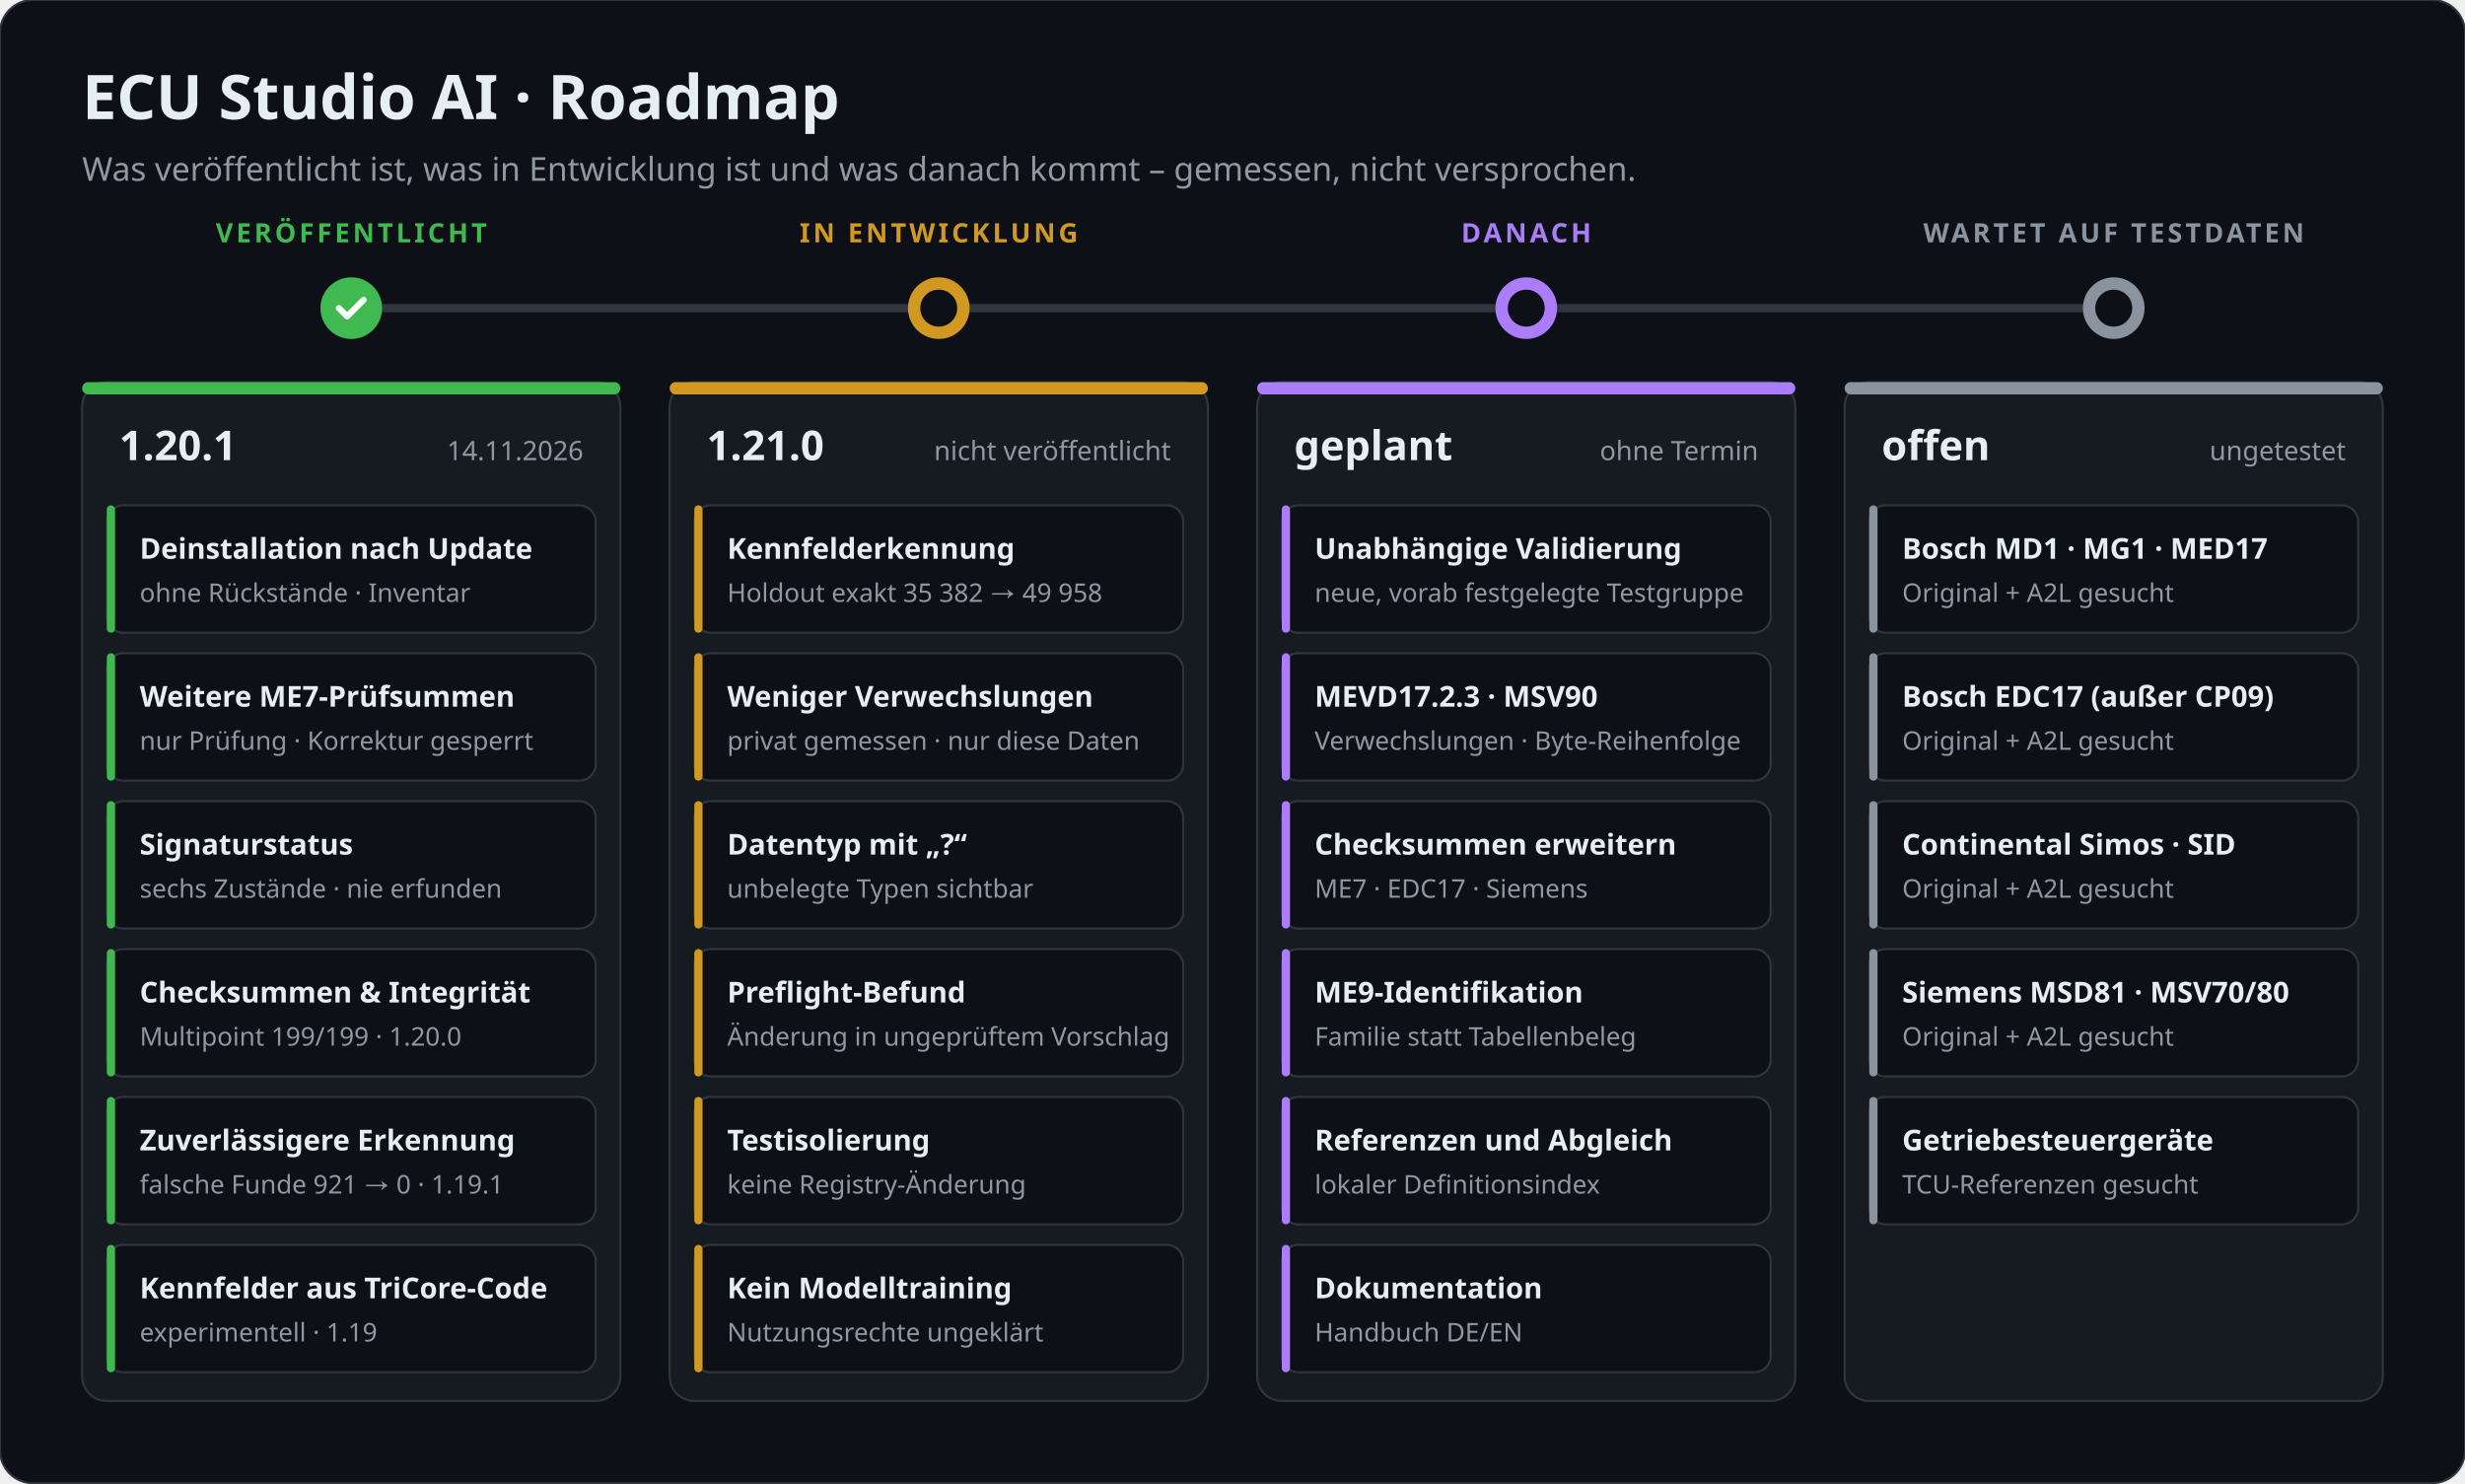
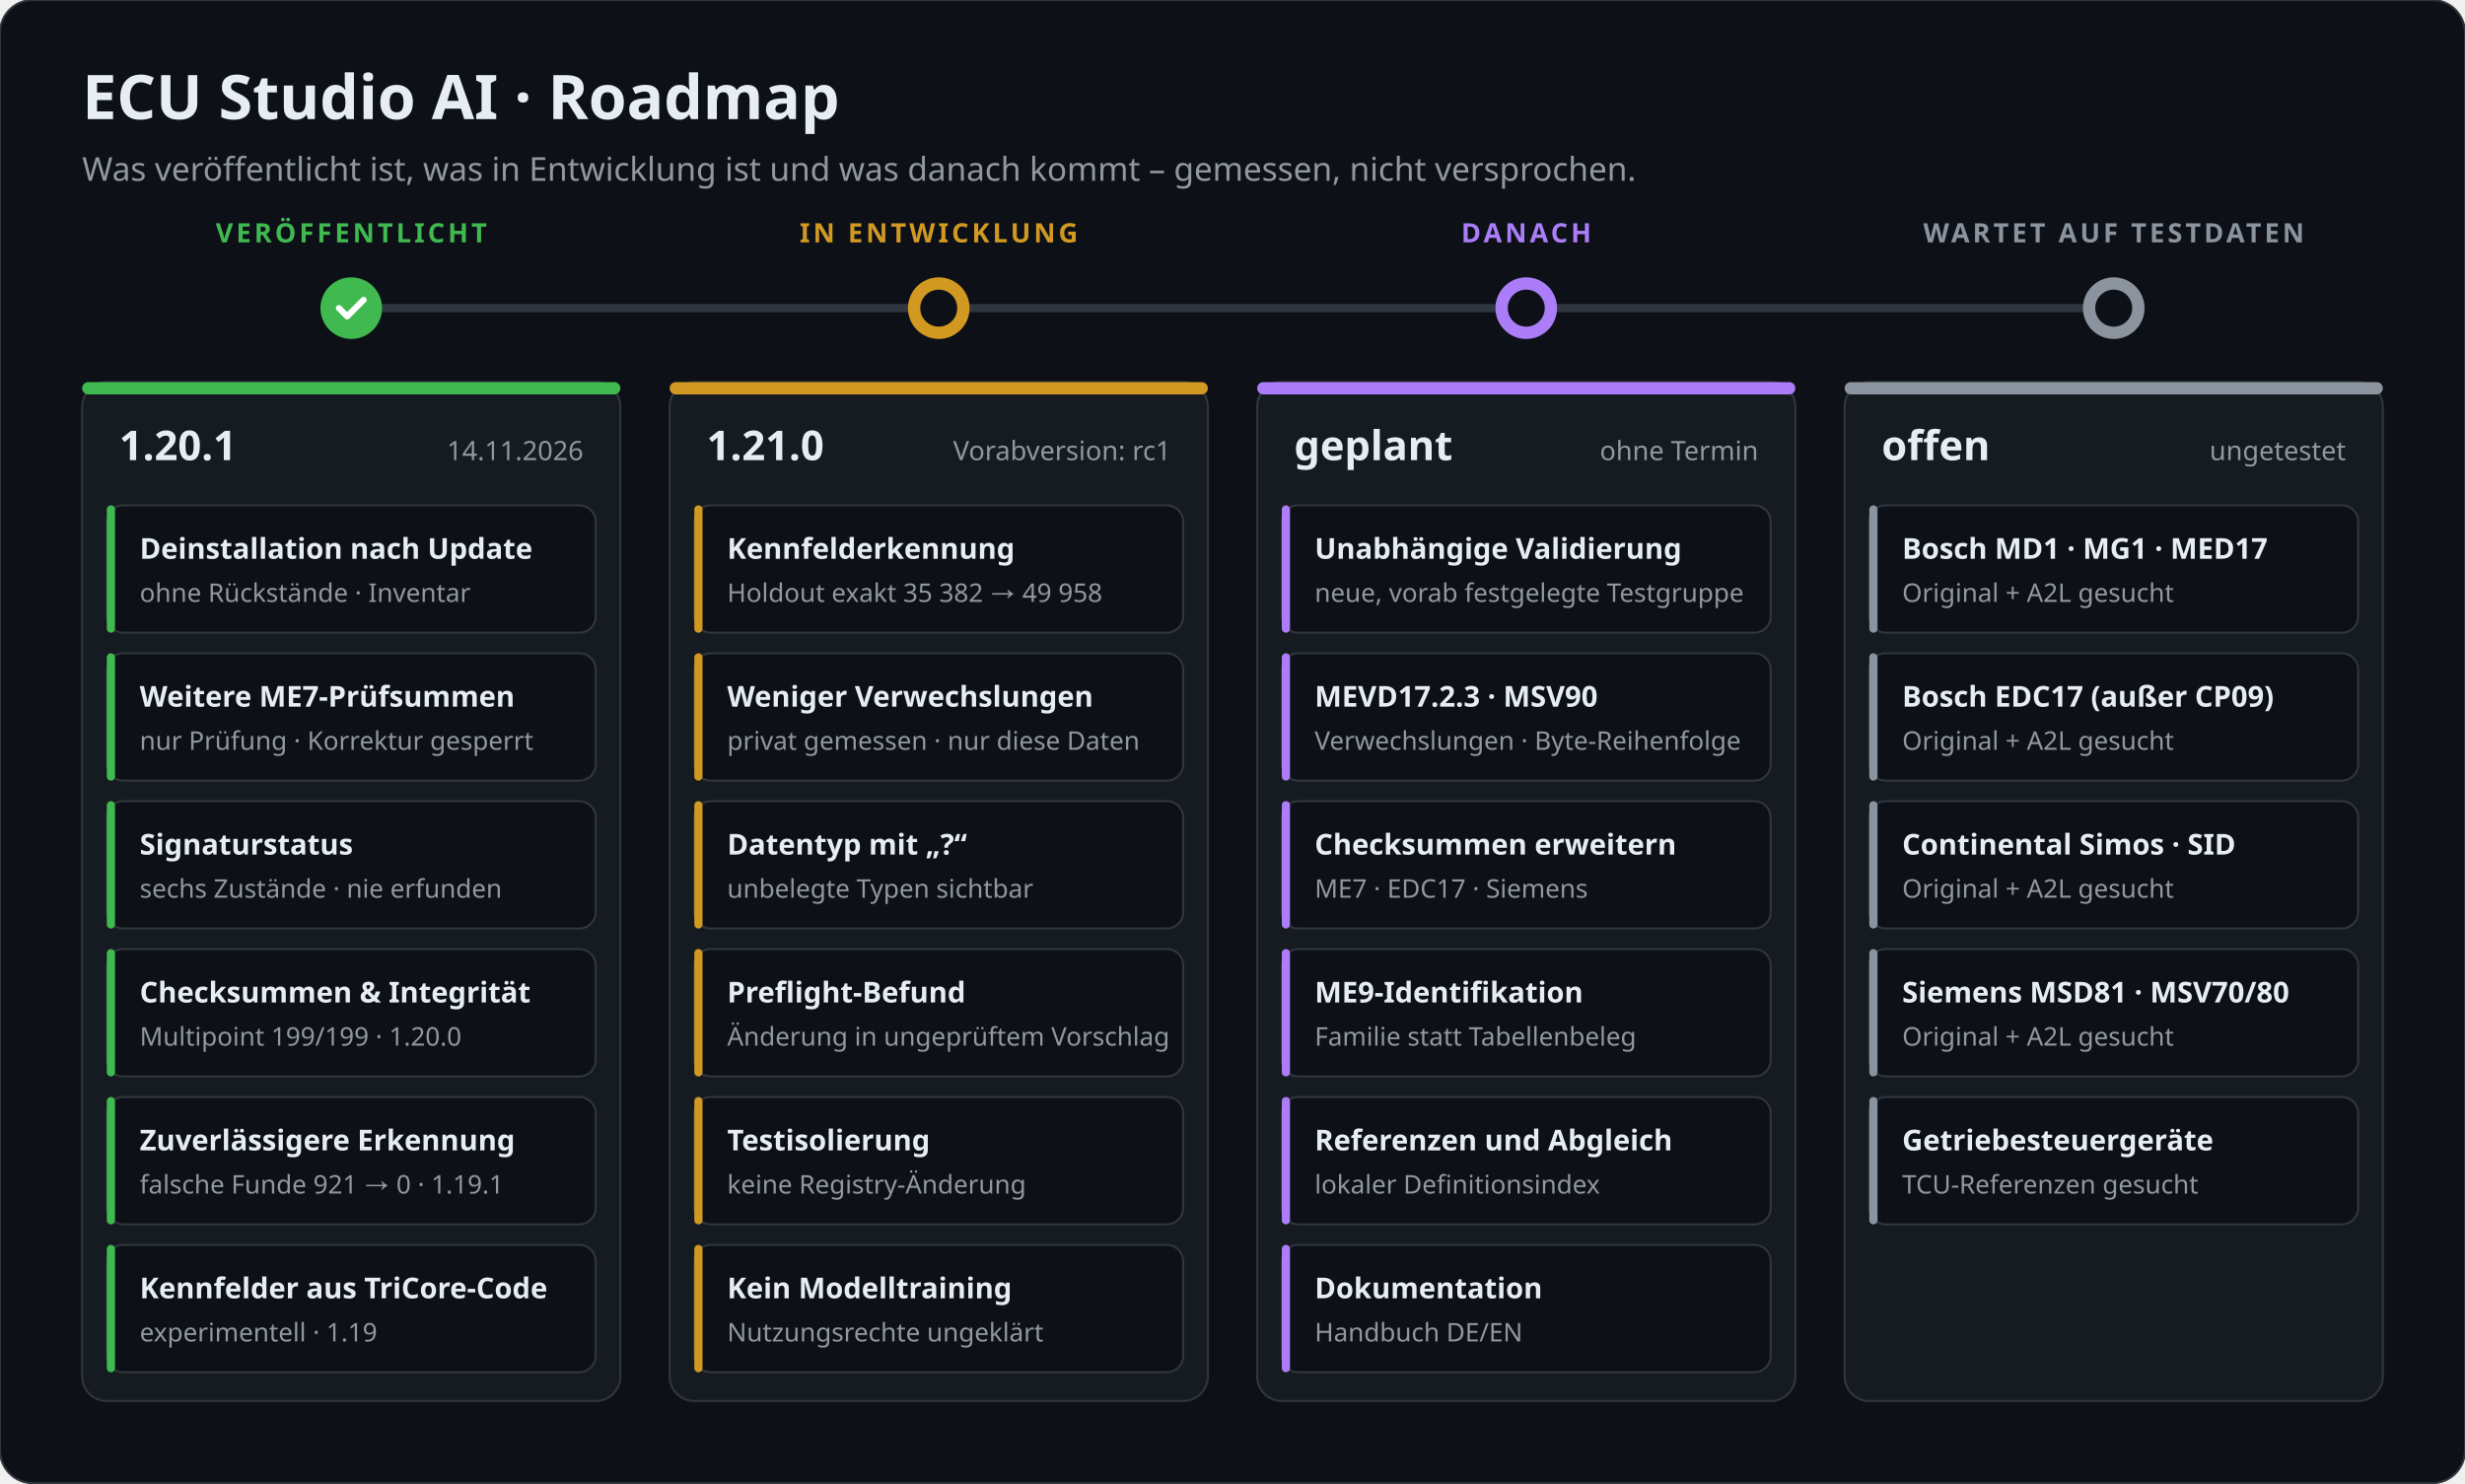
<svg xmlns="http://www.w3.org/2000/svg" width="1200" height="722" viewBox="0 0 1200 722" font-family="-apple-system,BlinkMacSystemFont,'Segoe UI','Noto Sans',Helvetica,Arial,sans-serif">
  <rect width="1200" height="722" rx="16" fill="#0d1117" stroke="#30363d" />
  <text x="40" y="58" font-size="30" font-weight="700" fill="#e6edf3">ECU Studio AI · Roadmap</text>
  <text x="40" y="88" font-size="16" fill="#9198a1">Was veröffentlicht ist, was in Entwicklung ist und was danach kommt – gemessen, nicht versprochen.</text>
  <line x1="171" y1="150" x2="1029" y2="150" stroke="#30363d" stroke-width="4" stroke-linecap="round" />
  <circle cx="171" cy="150" r="15" fill="#3fb950" />
  <path d="M165 150 l4 4 l8 -8" stroke="#ffffff" stroke-width="3" fill="none" stroke-linecap="round" stroke-linejoin="round" />
  <text x="171" y="118" text-anchor="middle" font-size="13" font-weight="700" letter-spacing="1.5" fill="#3fb950">VERÖFFENTLICHT</text>
  <rect x="40" y="186" width="262" height="496" rx="12" fill="#161b22" stroke="#30363d" />
  <rect x="40" y="186" width="262" height="6" rx="3" fill="#3fb950" />
  <text x="58" y="224" font-size="20" font-weight="700" fill="#e6edf3">1.20.1</text>
  <text x="284" y="224" text-anchor="end" font-size="13" fill="#9198a1">14.11.2026</text>
  <rect x="52" y="246" width="238" height="62" rx="8" fill="#0d1117" stroke="#30363d" />
  <rect x="52" y="246" width="4" height="62" rx="2" fill="#3fb950" />
  <text x="68" y="272" font-size="14" font-weight="600" fill="#e6edf3">Deinstallation nach Update</text>
  <text x="68" y="293" font-size="12.5" fill="#9198a1">ohne Rückstände · Inventar</text>
  <rect x="52" y="318" width="238" height="62" rx="8" fill="#0d1117" stroke="#30363d" />
  <rect x="52" y="318" width="4" height="62" rx="2" fill="#3fb950" />
  <text x="68" y="344" font-size="14" font-weight="600" fill="#e6edf3">Weitere ME7-Prüfsummen</text>
  <text x="68" y="365" font-size="12.5" fill="#9198a1">nur Prüfung · Korrektur gesperrt</text>
  <rect x="52" y="390" width="238" height="62" rx="8" fill="#0d1117" stroke="#30363d" />
  <rect x="52" y="390" width="4" height="62" rx="2" fill="#3fb950" />
  <text x="68" y="416" font-size="14" font-weight="600" fill="#e6edf3">Signaturstatus</text>
  <text x="68" y="437" font-size="12.5" fill="#9198a1">sechs Zustände · nie erfunden</text>
  <rect x="52" y="462" width="238" height="62" rx="8" fill="#0d1117" stroke="#30363d" />
  <rect x="52" y="462" width="4" height="62" rx="2" fill="#3fb950" />
  <text x="68" y="488" font-size="14" font-weight="600" fill="#e6edf3">Checksummen &amp; Integrität</text>
  <text x="68" y="509" font-size="12.5" fill="#9198a1">Multipoint 199/199 · 1.20.0</text>
  <rect x="52" y="534" width="238" height="62" rx="8" fill="#0d1117" stroke="#30363d" />
  <rect x="52" y="534" width="4" height="62" rx="2" fill="#3fb950" />
  <text x="68" y="560" font-size="14" font-weight="600" fill="#e6edf3">Zuverlässigere Erkennung</text>
  <text x="68" y="581" font-size="12.5" fill="#9198a1">falsche Funde 921 → 0 · 1.19.1</text>
  <rect x="52" y="606" width="238" height="62" rx="8" fill="#0d1117" stroke="#30363d" />
  <rect x="52" y="606" width="4" height="62" rx="2" fill="#3fb950" />
  <text x="68" y="632" font-size="14" font-weight="600" fill="#e6edf3">Kennfelder aus TriCore-Code</text>
  <text x="68" y="653" font-size="12.5" fill="#9198a1">experimentell · 1.19</text>
  <circle cx="457" cy="150" r="15" fill="#d29922" />
  <circle cx="457" cy="150" r="9" fill="#0d1117" />
  <text x="457" y="118" text-anchor="middle" font-size="13" font-weight="700" letter-spacing="1.5" fill="#d29922">IN ENTWICKLUNG</text>
  <rect x="326" y="186" width="262" height="496" rx="12" fill="#161b22" stroke="#30363d" />
  <rect x="326" y="186" width="262" height="6" rx="3" fill="#d29922" />
  <text x="344" y="224" font-size="20" font-weight="700" fill="#e6edf3">1.21.0</text>
-   <text x="570" y="224" text-anchor="end" font-size="13" fill="#9198a1">nicht veröffentlicht</text>
+   <text x="570" y="224" text-anchor="end" font-size="13" fill="#9198a1">Vorabversion: rc1</text>
  <rect x="338" y="246" width="238" height="62" rx="8" fill="#0d1117" stroke="#30363d" />
  <rect x="338" y="246" width="4" height="62" rx="2" fill="#d29922" />
  <text x="354" y="272" font-size="14" font-weight="600" fill="#e6edf3">Kennfelderkennung</text>
  <text x="354" y="293" font-size="12.5" fill="#9198a1">Holdout exakt 35 382 → 49 958</text>
  <rect x="338" y="318" width="238" height="62" rx="8" fill="#0d1117" stroke="#30363d" />
  <rect x="338" y="318" width="4" height="62" rx="2" fill="#d29922" />
  <text x="354" y="344" font-size="14" font-weight="600" fill="#e6edf3">Weniger Verwechslungen</text>
  <text x="354" y="365" font-size="12.5" fill="#9198a1">privat gemessen · nur diese Daten</text>
  <rect x="338" y="390" width="238" height="62" rx="8" fill="#0d1117" stroke="#30363d" />
  <rect x="338" y="390" width="4" height="62" rx="2" fill="#d29922" />
  <text x="354" y="416" font-size="14" font-weight="600" fill="#e6edf3">Datentyp mit „?“</text>
  <text x="354" y="437" font-size="12.5" fill="#9198a1">unbelegte Typen sichtbar</text>
  <rect x="338" y="462" width="238" height="62" rx="8" fill="#0d1117" stroke="#30363d" />
  <rect x="338" y="462" width="4" height="62" rx="2" fill="#d29922" />
  <text x="354" y="488" font-size="14" font-weight="600" fill="#e6edf3">Preflight-Befund</text>
  <text x="354" y="509" font-size="12.5" fill="#9198a1">Änderung in ungeprüftem Vorschlag</text>
  <rect x="338" y="534" width="238" height="62" rx="8" fill="#0d1117" stroke="#30363d" />
  <rect x="338" y="534" width="4" height="62" rx="2" fill="#d29922" />
  <text x="354" y="560" font-size="14" font-weight="600" fill="#e6edf3">Testisolierung</text>
  <text x="354" y="581" font-size="12.5" fill="#9198a1">keine Registry-Änderung</text>
  <rect x="338" y="606" width="238" height="62" rx="8" fill="#0d1117" stroke="#30363d" />
  <rect x="338" y="606" width="4" height="62" rx="2" fill="#d29922" />
  <text x="354" y="632" font-size="14" font-weight="600" fill="#e6edf3">Kein Modelltraining</text>
  <text x="354" y="653" font-size="12.5" fill="#9198a1">Nutzungsrechte ungeklärt</text>
  <circle cx="743" cy="150" r="15" fill="#ab7df8" />
  <circle cx="743" cy="150" r="9" fill="#0d1117" />
  <text x="743" y="118" text-anchor="middle" font-size="13" font-weight="700" letter-spacing="1.5" fill="#ab7df8">DANACH</text>
  <rect x="612" y="186" width="262" height="496" rx="12" fill="#161b22" stroke="#30363d" />
  <rect x="612" y="186" width="262" height="6" rx="3" fill="#ab7df8" />
  <text x="630" y="224" font-size="20" font-weight="700" fill="#e6edf3">geplant</text>
  <text x="856" y="224" text-anchor="end" font-size="13" fill="#9198a1">ohne Termin</text>
  <rect x="624" y="246" width="238" height="62" rx="8" fill="#0d1117" stroke="#30363d" />
  <rect x="624" y="246" width="4" height="62" rx="2" fill="#ab7df8" />
  <text x="640" y="272" font-size="14" font-weight="600" fill="#e6edf3">Unabhängige Validierung</text>
  <text x="640" y="293" font-size="12.5" fill="#9198a1">neue, vorab festgelegte Testgruppe</text>
  <rect x="624" y="318" width="238" height="62" rx="8" fill="#0d1117" stroke="#30363d" />
  <rect x="624" y="318" width="4" height="62" rx="2" fill="#ab7df8" />
  <text x="640" y="344" font-size="14" font-weight="600" fill="#e6edf3">MEVD17.2.3 · MSV90</text>
  <text x="640" y="365" font-size="12.5" fill="#9198a1">Verwechslungen · Byte-Reihenfolge</text>
  <rect x="624" y="390" width="238" height="62" rx="8" fill="#0d1117" stroke="#30363d" />
  <rect x="624" y="390" width="4" height="62" rx="2" fill="#ab7df8" />
  <text x="640" y="416" font-size="14" font-weight="600" fill="#e6edf3">Checksummen erweitern</text>
  <text x="640" y="437" font-size="12.5" fill="#9198a1">ME7 · EDC17 · Siemens</text>
  <rect x="624" y="462" width="238" height="62" rx="8" fill="#0d1117" stroke="#30363d" />
  <rect x="624" y="462" width="4" height="62" rx="2" fill="#ab7df8" />
  <text x="640" y="488" font-size="14" font-weight="600" fill="#e6edf3">ME9-Identifikation</text>
  <text x="640" y="509" font-size="12.5" fill="#9198a1">Familie statt Tabellenbeleg</text>
  <rect x="624" y="534" width="238" height="62" rx="8" fill="#0d1117" stroke="#30363d" />
  <rect x="624" y="534" width="4" height="62" rx="2" fill="#ab7df8" />
  <text x="640" y="560" font-size="14" font-weight="600" fill="#e6edf3">Referenzen und Abgleich</text>
  <text x="640" y="581" font-size="12.5" fill="#9198a1">lokaler Definitionsindex</text>
  <rect x="624" y="606" width="238" height="62" rx="8" fill="#0d1117" stroke="#30363d" />
  <rect x="624" y="606" width="4" height="62" rx="2" fill="#ab7df8" />
  <text x="640" y="632" font-size="14" font-weight="600" fill="#e6edf3">Dokumentation</text>
  <text x="640" y="653" font-size="12.5" fill="#9198a1">Handbuch DE/EN</text>
  <circle cx="1029" cy="150" r="15" fill="#8b949e" />
  <circle cx="1029" cy="150" r="9" fill="#0d1117" />
  <text x="1029" y="118" text-anchor="middle" font-size="13" font-weight="700" letter-spacing="1.5" fill="#8b949e">WARTET AUF TESTDATEN</text>
  <rect x="898" y="186" width="262" height="496" rx="12" fill="#161b22" stroke="#30363d" />
  <rect x="898" y="186" width="262" height="6" rx="3" fill="#8b949e" />
  <text x="916" y="224" font-size="20" font-weight="700" fill="#e6edf3">offen</text>
  <text x="1142" y="224" text-anchor="end" font-size="13" fill="#9198a1">ungetestet</text>
  <rect x="910" y="246" width="238" height="62" rx="8" fill="#0d1117" stroke="#30363d" />
  <rect x="910" y="246" width="4" height="62" rx="2" fill="#8b949e" />
  <text x="926" y="272" font-size="14" font-weight="600" fill="#e6edf3">Bosch MD1 · MG1 · MED17</text>
  <text x="926" y="293" font-size="12.5" fill="#9198a1">Original + A2L gesucht</text>
  <rect x="910" y="318" width="238" height="62" rx="8" fill="#0d1117" stroke="#30363d" />
  <rect x="910" y="318" width="4" height="62" rx="2" fill="#8b949e" />
  <text x="926" y="344" font-size="14" font-weight="600" fill="#e6edf3">Bosch EDC17 (außer CP09)</text>
  <text x="926" y="365" font-size="12.5" fill="#9198a1">Original + A2L gesucht</text>
  <rect x="910" y="390" width="238" height="62" rx="8" fill="#0d1117" stroke="#30363d" />
  <rect x="910" y="390" width="4" height="62" rx="2" fill="#8b949e" />
  <text x="926" y="416" font-size="14" font-weight="600" fill="#e6edf3">Continental Simos · SID</text>
  <text x="926" y="437" font-size="12.5" fill="#9198a1">Original + A2L gesucht</text>
  <rect x="910" y="462" width="238" height="62" rx="8" fill="#0d1117" stroke="#30363d" />
  <rect x="910" y="462" width="4" height="62" rx="2" fill="#8b949e" />
  <text x="926" y="488" font-size="14" font-weight="600" fill="#e6edf3">Siemens MSD81 · MSV70/80</text>
  <text x="926" y="509" font-size="12.5" fill="#9198a1">Original + A2L gesucht</text>
  <rect x="910" y="534" width="238" height="62" rx="8" fill="#0d1117" stroke="#30363d" />
  <rect x="910" y="534" width="4" height="62" rx="2" fill="#8b949e" />
  <text x="926" y="560" font-size="14" font-weight="600" fill="#e6edf3">Getriebesteuergeräte</text>
  <text x="926" y="581" font-size="12.5" fill="#9198a1">TCU-Referenzen gesucht</text>
</svg>
